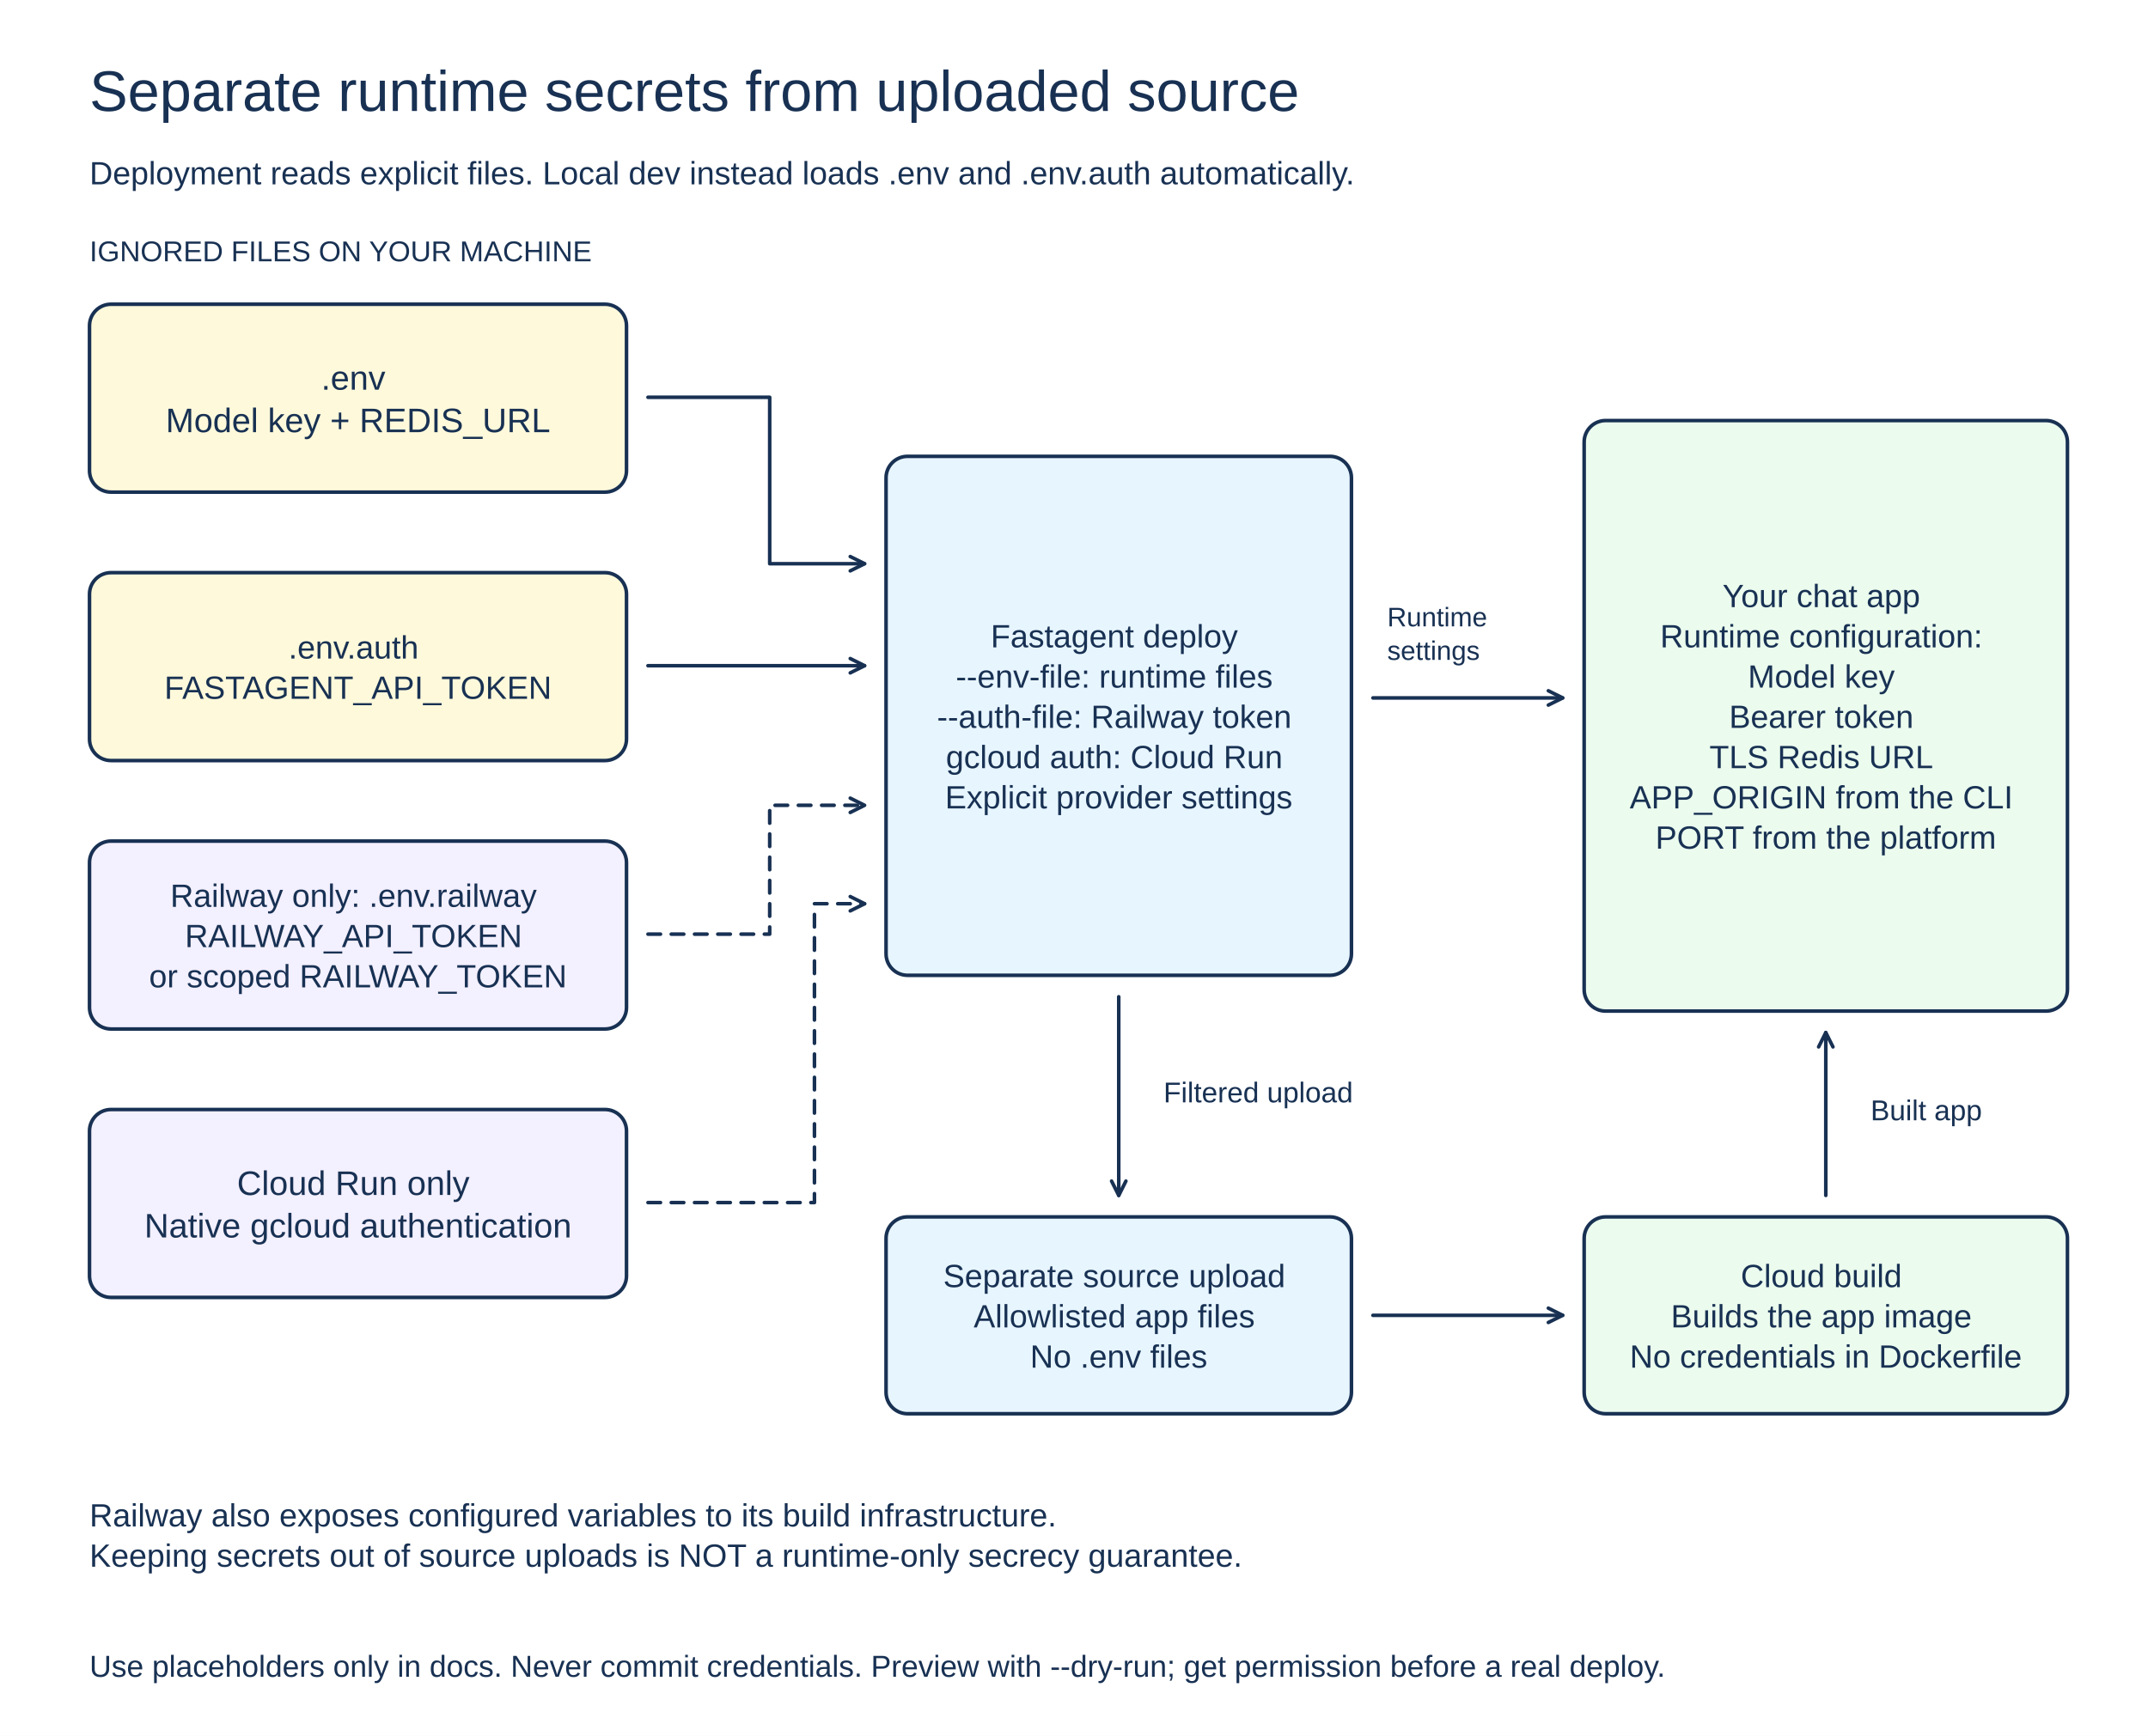
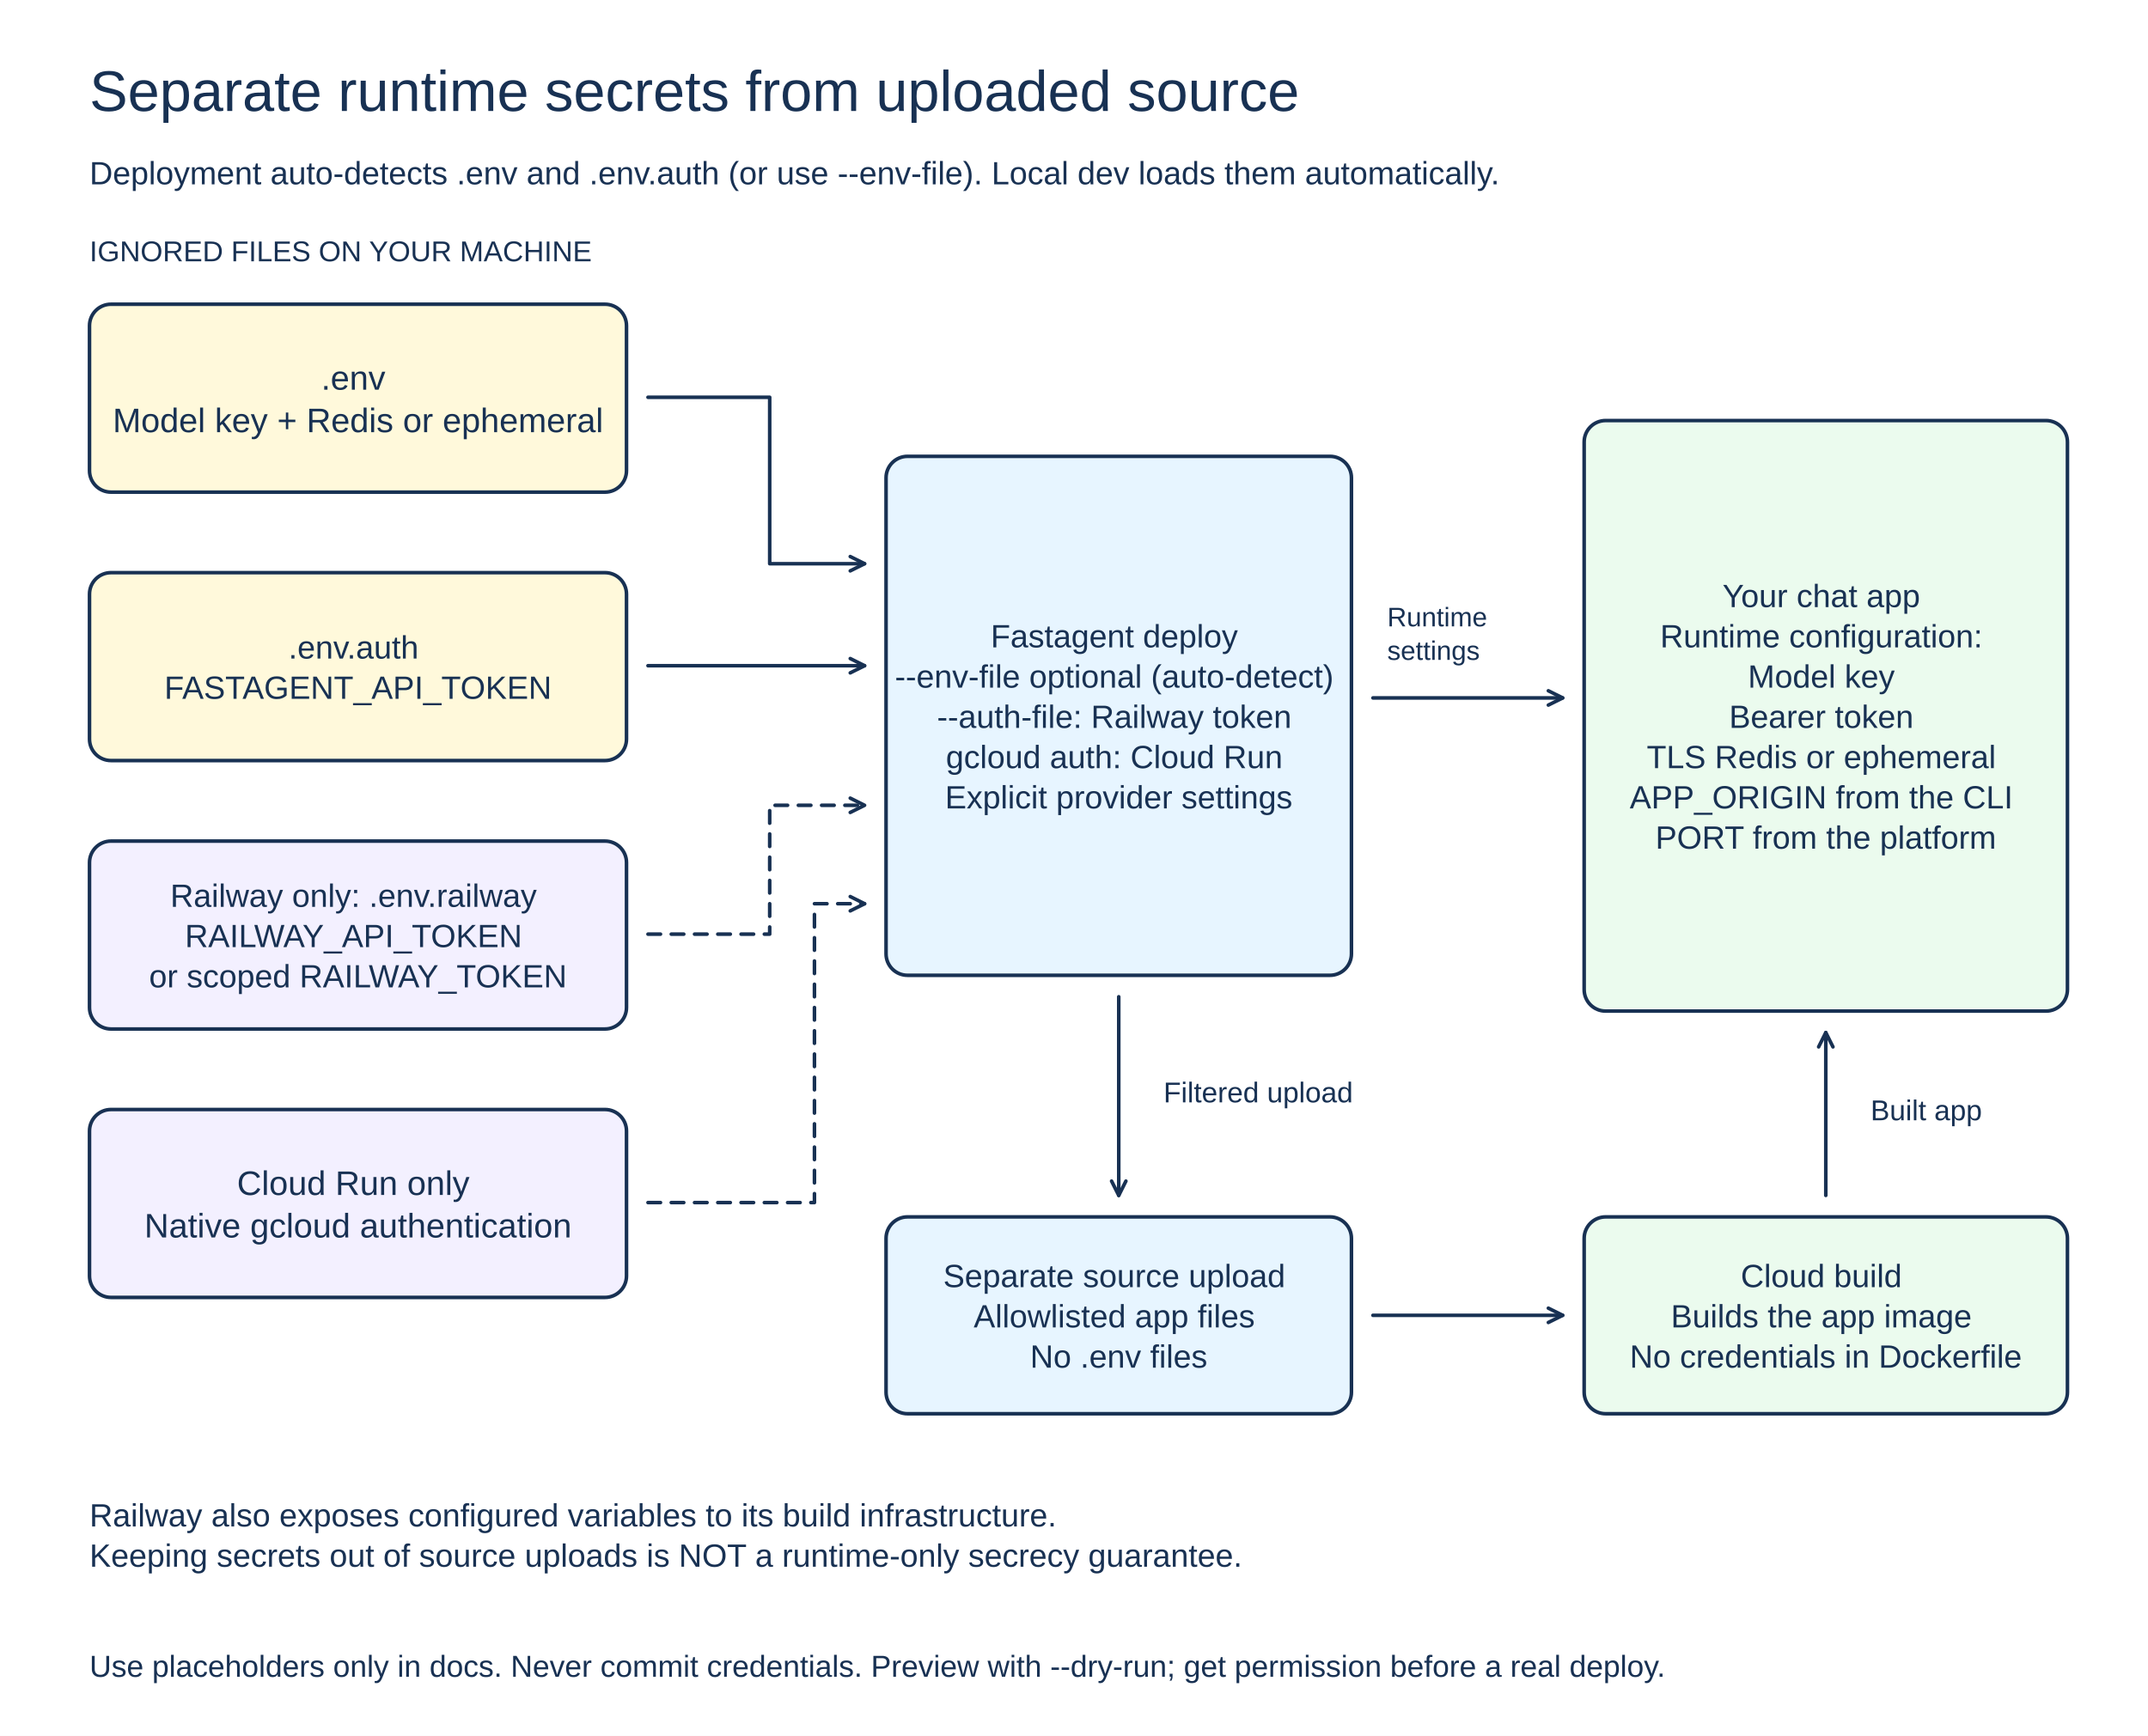
<svg xmlns="http://www.w3.org/2000/svg" width="1200" height="970" viewBox="0 0 1200 970" role="img" aria-labelledby="title description">
  <defs>
    <marker id="arrow" markerWidth="10" markerHeight="10" refX="9" refY="5" orient="auto-start-reverse" markerUnits="userSpaceOnUse">
      <path d="M1,1 L9,5 L1,9" fill="none" stroke="#183153" stroke-width="2" stroke-linecap="round" stroke-linejoin="round" />
    </marker>
  </defs>
  <rect width="1200" height="970" fill="#fff" />
  <text font-family="Arial, Helvetica, sans-serif" font-size="32" fill="#183153" text-anchor="start">
    <tspan x="50" y="62">Separate runtime secrets from uploaded source</tspan>
  </text>
  <text font-family="Arial, Helvetica, sans-serif" font-size="18" fill="#183153" text-anchor="start">
-     <tspan x="50" y="103">Deployment reads explicit files. Local dev instead loads .env and .env.auth automatically.</tspan>
+     <tspan x="50" y="103">Deployment auto-detects .env and .env.auth (or use --env-file). Local dev loads them automatically.</tspan>
  </text>
  <text font-family="Arial, Helvetica, sans-serif" font-size="16" fill="#183153" text-anchor="start">
    <tspan x="50" y="146">IGNORED FILES ON YOUR MACHINE</tspan>
  </text>
  <rect x="50" y="170" width="300" height="105" rx="12" fill="#fff9db" stroke="#183153" stroke-width="2" />
  <text font-family="Arial, Helvetica, sans-serif" font-size="19" fill="#183153" text-anchor="middle">
    <tspan x="200" y="217.75">.env</tspan>
-     <tspan x="200" y="241.5">Model key + REDIS_URL</tspan>
+     <tspan x="200" y="241.5">Model key + Redis or ephemeral</tspan>
  </text>
  <rect x="50" y="320" width="300" height="105" rx="12" fill="#fff9db" stroke="#183153" stroke-width="2" />
  <text font-family="Arial, Helvetica, sans-serif" font-size="18" fill="#183153" text-anchor="middle">
    <tspan x="200" y="368">.env.auth</tspan>
    <tspan x="200" y="390.5">FASTAGENT_API_TOKEN</tspan>
  </text>
  <rect x="50" y="470" width="300" height="105" rx="12" fill="#f3f0ff" stroke="#183153" stroke-width="2" />
  <text font-family="Arial, Helvetica, sans-serif" font-size="18" fill="#183153" text-anchor="middle">
    <tspan x="200" y="506.75">Railway only: .env.railway</tspan>
    <tspan x="200" y="529.25">RAILWAY_API_TOKEN</tspan>
    <tspan x="200" y="551.75">or scoped RAILWAY_TOKEN</tspan>
  </text>
  <rect x="50" y="620" width="300" height="105" rx="12" fill="#f3f0ff" stroke="#183153" stroke-width="2" />
  <text font-family="Arial, Helvetica, sans-serif" font-size="19" fill="#183153" text-anchor="middle">
    <tspan x="200" y="667.75">Cloud Run only</tspan>
    <tspan x="200" y="691.5">Native gcloud authentication</tspan>
  </text>
  <rect x="495" y="255" width="260" height="290" rx="12" fill="#e7f5ff" stroke="#183153" stroke-width="2" />
  <text font-family="Arial, Helvetica, sans-serif" font-size="18" fill="#183153" text-anchor="middle">
    <tspan x="625" y="361.75">Fastagent deploy</tspan>
-     <tspan x="625" y="384.25">--env-file: runtime files</tspan>
+     <tspan x="625" y="384.25">--env-file optional (auto-detect)</tspan>
    <tspan x="625" y="406.75">--auth-file: Railway token</tspan>
    <tspan x="625" y="429.25">gcloud auth: Cloud Run</tspan>
    <tspan x="625" y="451.75">Explicit provider settings</tspan>
  </text>
  <rect x="885" y="235" width="270" height="330" rx="12" fill="#ebfbee" stroke="#183153" stroke-width="2" />
  <text font-family="Arial, Helvetica, sans-serif" font-size="18" fill="#183153" text-anchor="middle">
    <tspan x="1020" y="339.25">Your chat app</tspan>
    <tspan x="1020" y="361.75">Runtime configuration:</tspan>
    <tspan x="1020" y="384.25">Model key</tspan>
    <tspan x="1020" y="406.75">Bearer token</tspan>
-     <tspan x="1020" y="429.25">TLS Redis URL</tspan>
+     <tspan x="1020" y="429.25">TLS Redis or ephemeral</tspan>
    <tspan x="1020" y="451.75">APP_ORIGIN from the CLI</tspan>
    <tspan x="1020" y="474.25">PORT from the platform</tspan>
  </text>
  <path d="M 362 222 L 430 222 L 430 315 L 483 315" fill="none" stroke="#183153" stroke-width="2" stroke-linecap="round" stroke-linejoin="round" marker-end="url(#arrow)" />
  <path d="M 362 372 L 483 372" fill="none" stroke="#183153" stroke-width="2" stroke-linecap="round" stroke-linejoin="round" marker-end="url(#arrow)" />
  <path d="M 362 522 L 430 522 L 430 450 L 483 450" fill="none" stroke="#183153" stroke-width="2" stroke-linecap="round" stroke-linejoin="round" marker-end="url(#arrow)" stroke-dasharray="7 6" />
  <path d="M 362 672 L 455 672 L 455 505 L 483 505" fill="none" stroke="#183153" stroke-width="2" stroke-linecap="round" stroke-linejoin="round" marker-end="url(#arrow)" stroke-dasharray="7 6" />
  <path d="M 767 390 L 873 390" fill="none" stroke="#183153" stroke-width="2" stroke-linecap="round" stroke-linejoin="round" marker-end="url(#arrow)" />
  <text font-family="Arial, Helvetica, sans-serif" font-size="15" fill="#183153" text-anchor="start">
    <tspan x="775" y="350">Runtime</tspan>
    <tspan x="775" y="368.75">settings</tspan>
  </text>
  <rect x="495" y="680" width="260" height="110" rx="12" fill="#e7f5ff" stroke="#183153" stroke-width="2" />
  <text font-family="Arial, Helvetica, sans-serif" font-size="18" fill="#183153" text-anchor="middle">
    <tspan x="625" y="719.25">Separate source upload</tspan>
    <tspan x="625" y="741.75">Allowlisted app files</tspan>
    <tspan x="625" y="764.25">No .env files</tspan>
  </text>
  <rect x="885" y="680" width="270" height="110" rx="12" fill="#ebfbee" stroke="#183153" stroke-width="2" />
  <text font-family="Arial, Helvetica, sans-serif" font-size="18" fill="#183153" text-anchor="middle">
    <tspan x="1020" y="719.25">Cloud build</tspan>
    <tspan x="1020" y="741.75">Builds the app image</tspan>
    <tspan x="1020" y="764.25">No credentials in Dockerfile</tspan>
  </text>
  <path d="M 625 557 L 625 668" fill="none" stroke="#183153" stroke-width="2" stroke-linecap="round" stroke-linejoin="round" marker-end="url(#arrow)" />
  <text font-family="Arial, Helvetica, sans-serif" font-size="16" fill="#183153" text-anchor="start">
    <tspan x="650" y="616">Filtered upload</tspan>
  </text>
  <path d="M 767 735 L 873 735" fill="none" stroke="#183153" stroke-width="2" stroke-linecap="round" stroke-linejoin="round" marker-end="url(#arrow)" />
  <path d="M 1020 668 L 1020 577" fill="none" stroke="#183153" stroke-width="2" stroke-linecap="round" stroke-linejoin="round" marker-end="url(#arrow)" />
  <text font-family="Arial, Helvetica, sans-serif" font-size="16" fill="#183153" text-anchor="start">
    <tspan x="1045" y="626">Built app</tspan>
  </text>
  <text font-family="Arial, Helvetica, sans-serif" font-size="18" fill="#183153" text-anchor="start">
    <tspan x="50" y="853">Railway also exposes configured variables to its build infrastructure.</tspan>
    <tspan x="50" y="875.5">Keeping secrets out of source uploads is NOT a runtime-only secrecy guarantee.</tspan>
  </text>
  <text font-family="Arial, Helvetica, sans-serif" font-size="17" fill="#183153" text-anchor="start">
    <tspan x="50" y="937">Use placeholders only in docs. Never commit credentials. Preview with --dry-run; get permission before a real deploy.</tspan>
  </text>
</svg>
